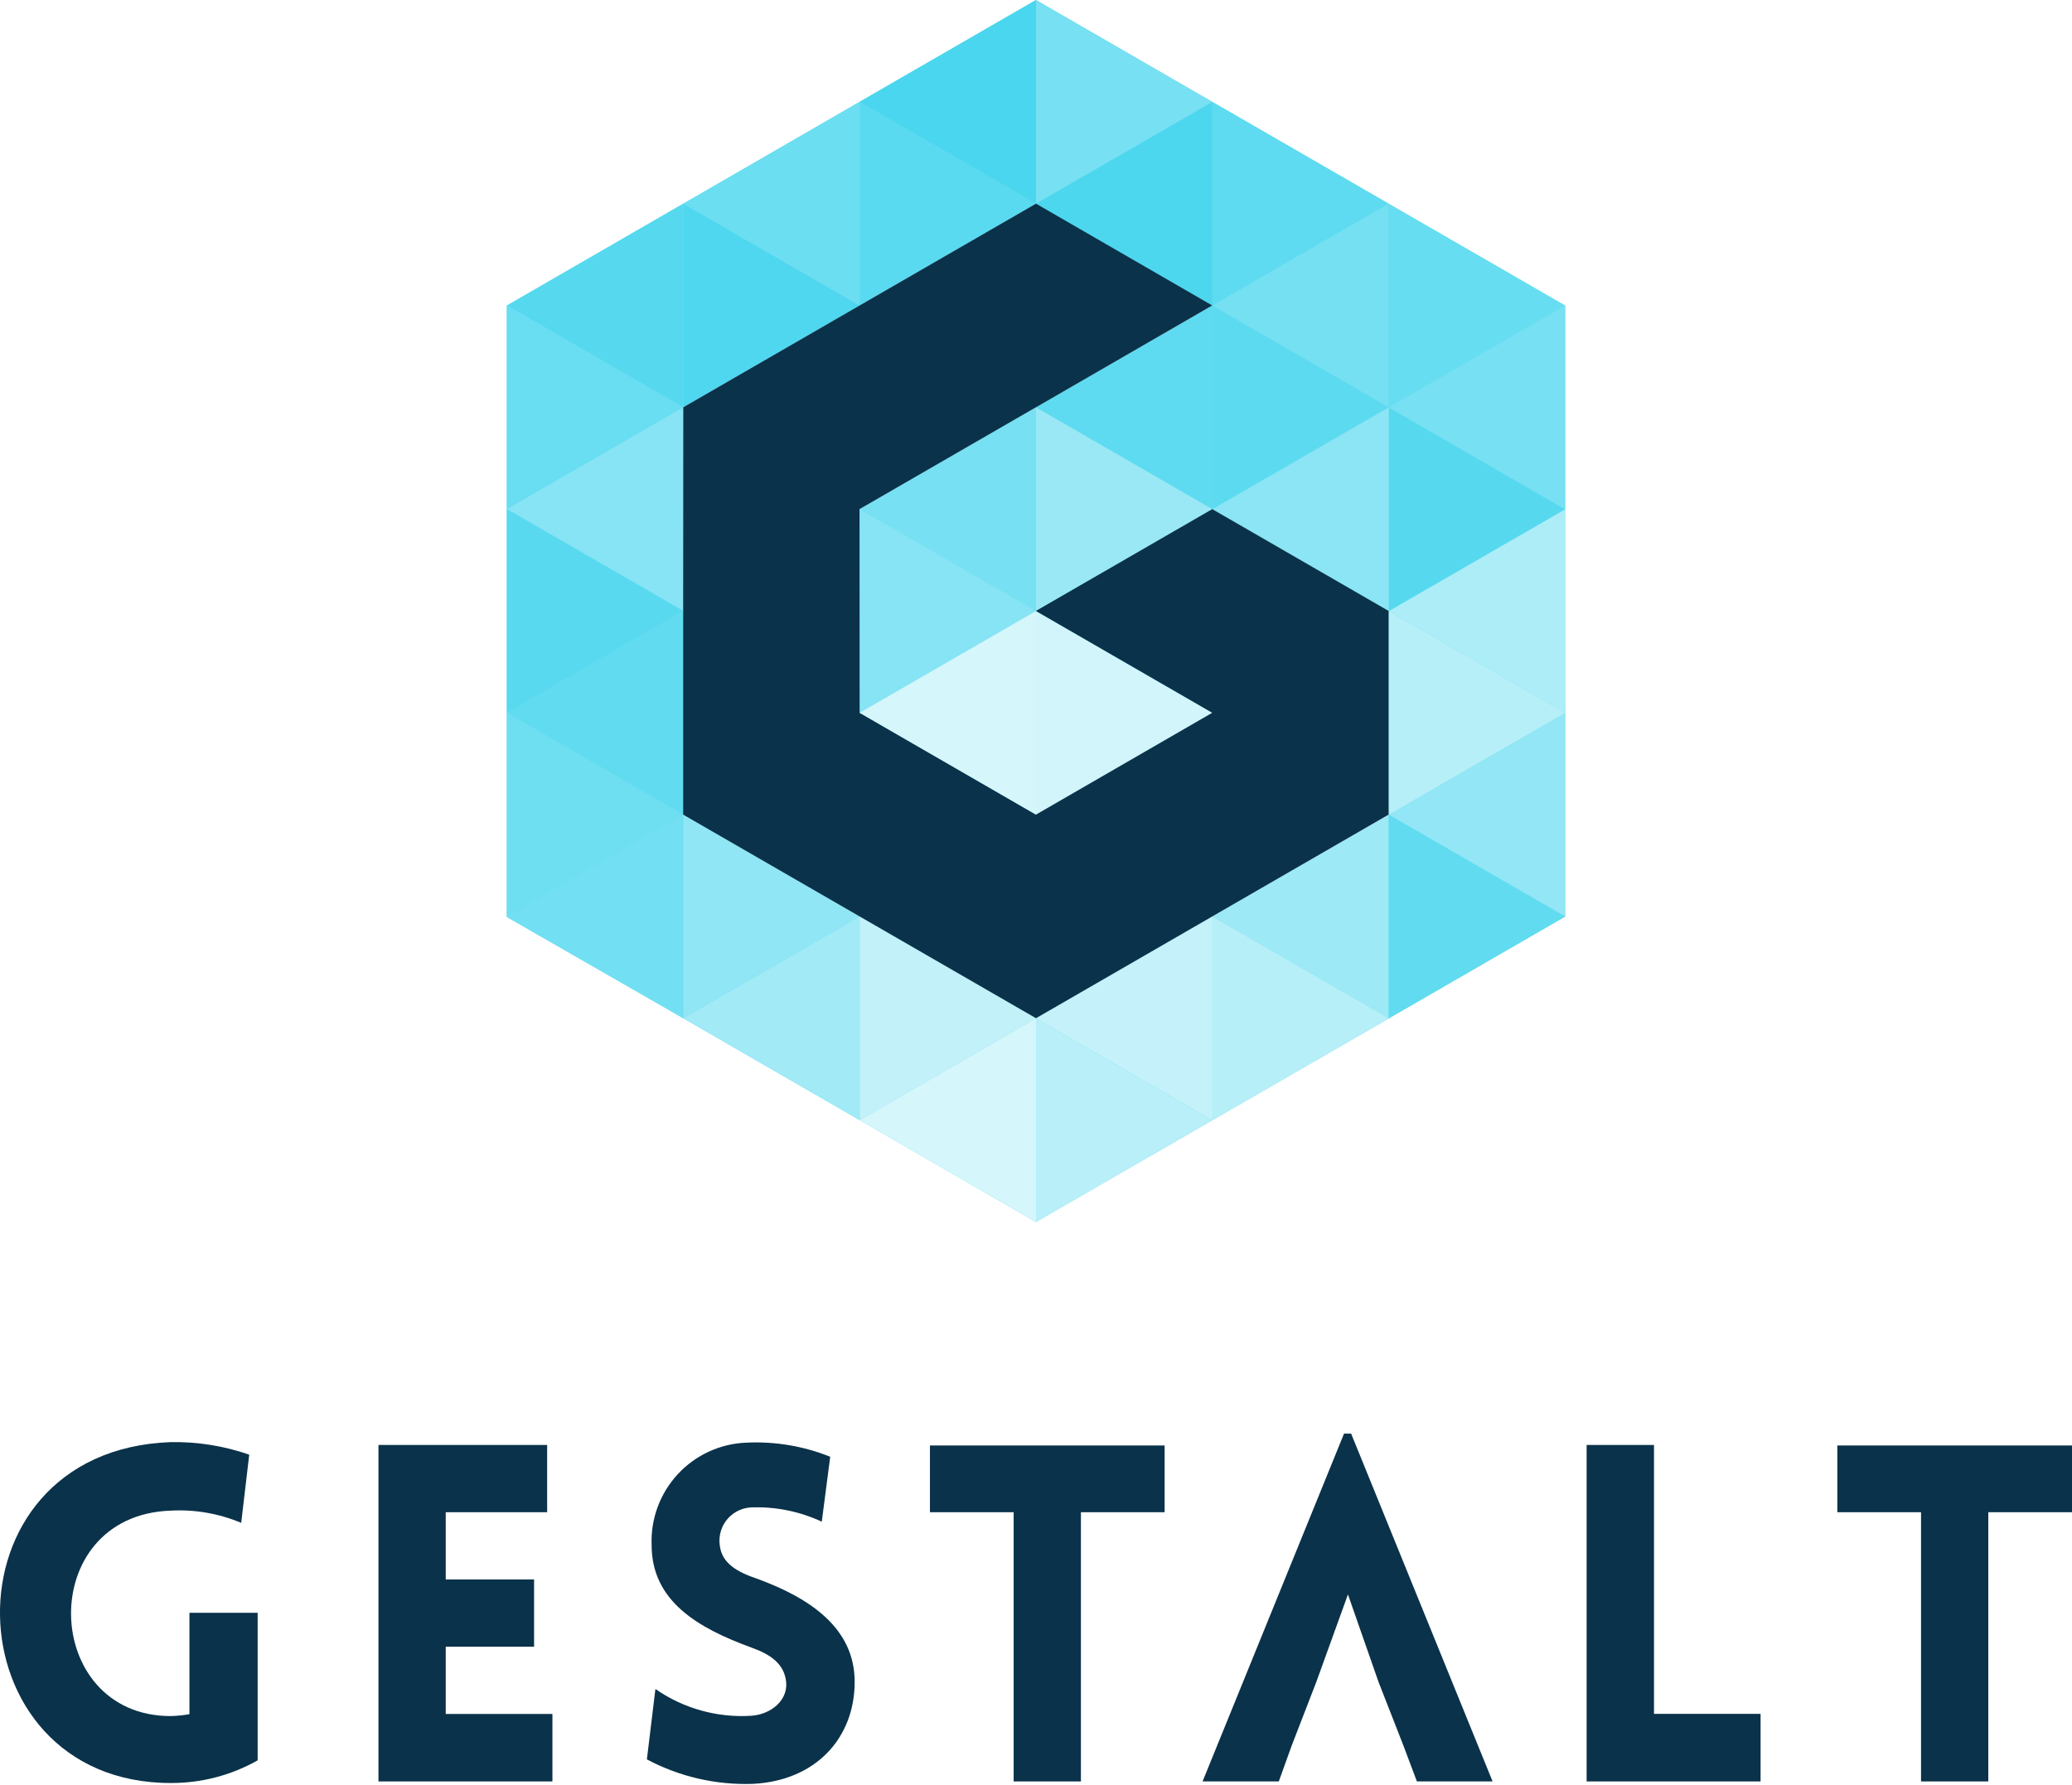
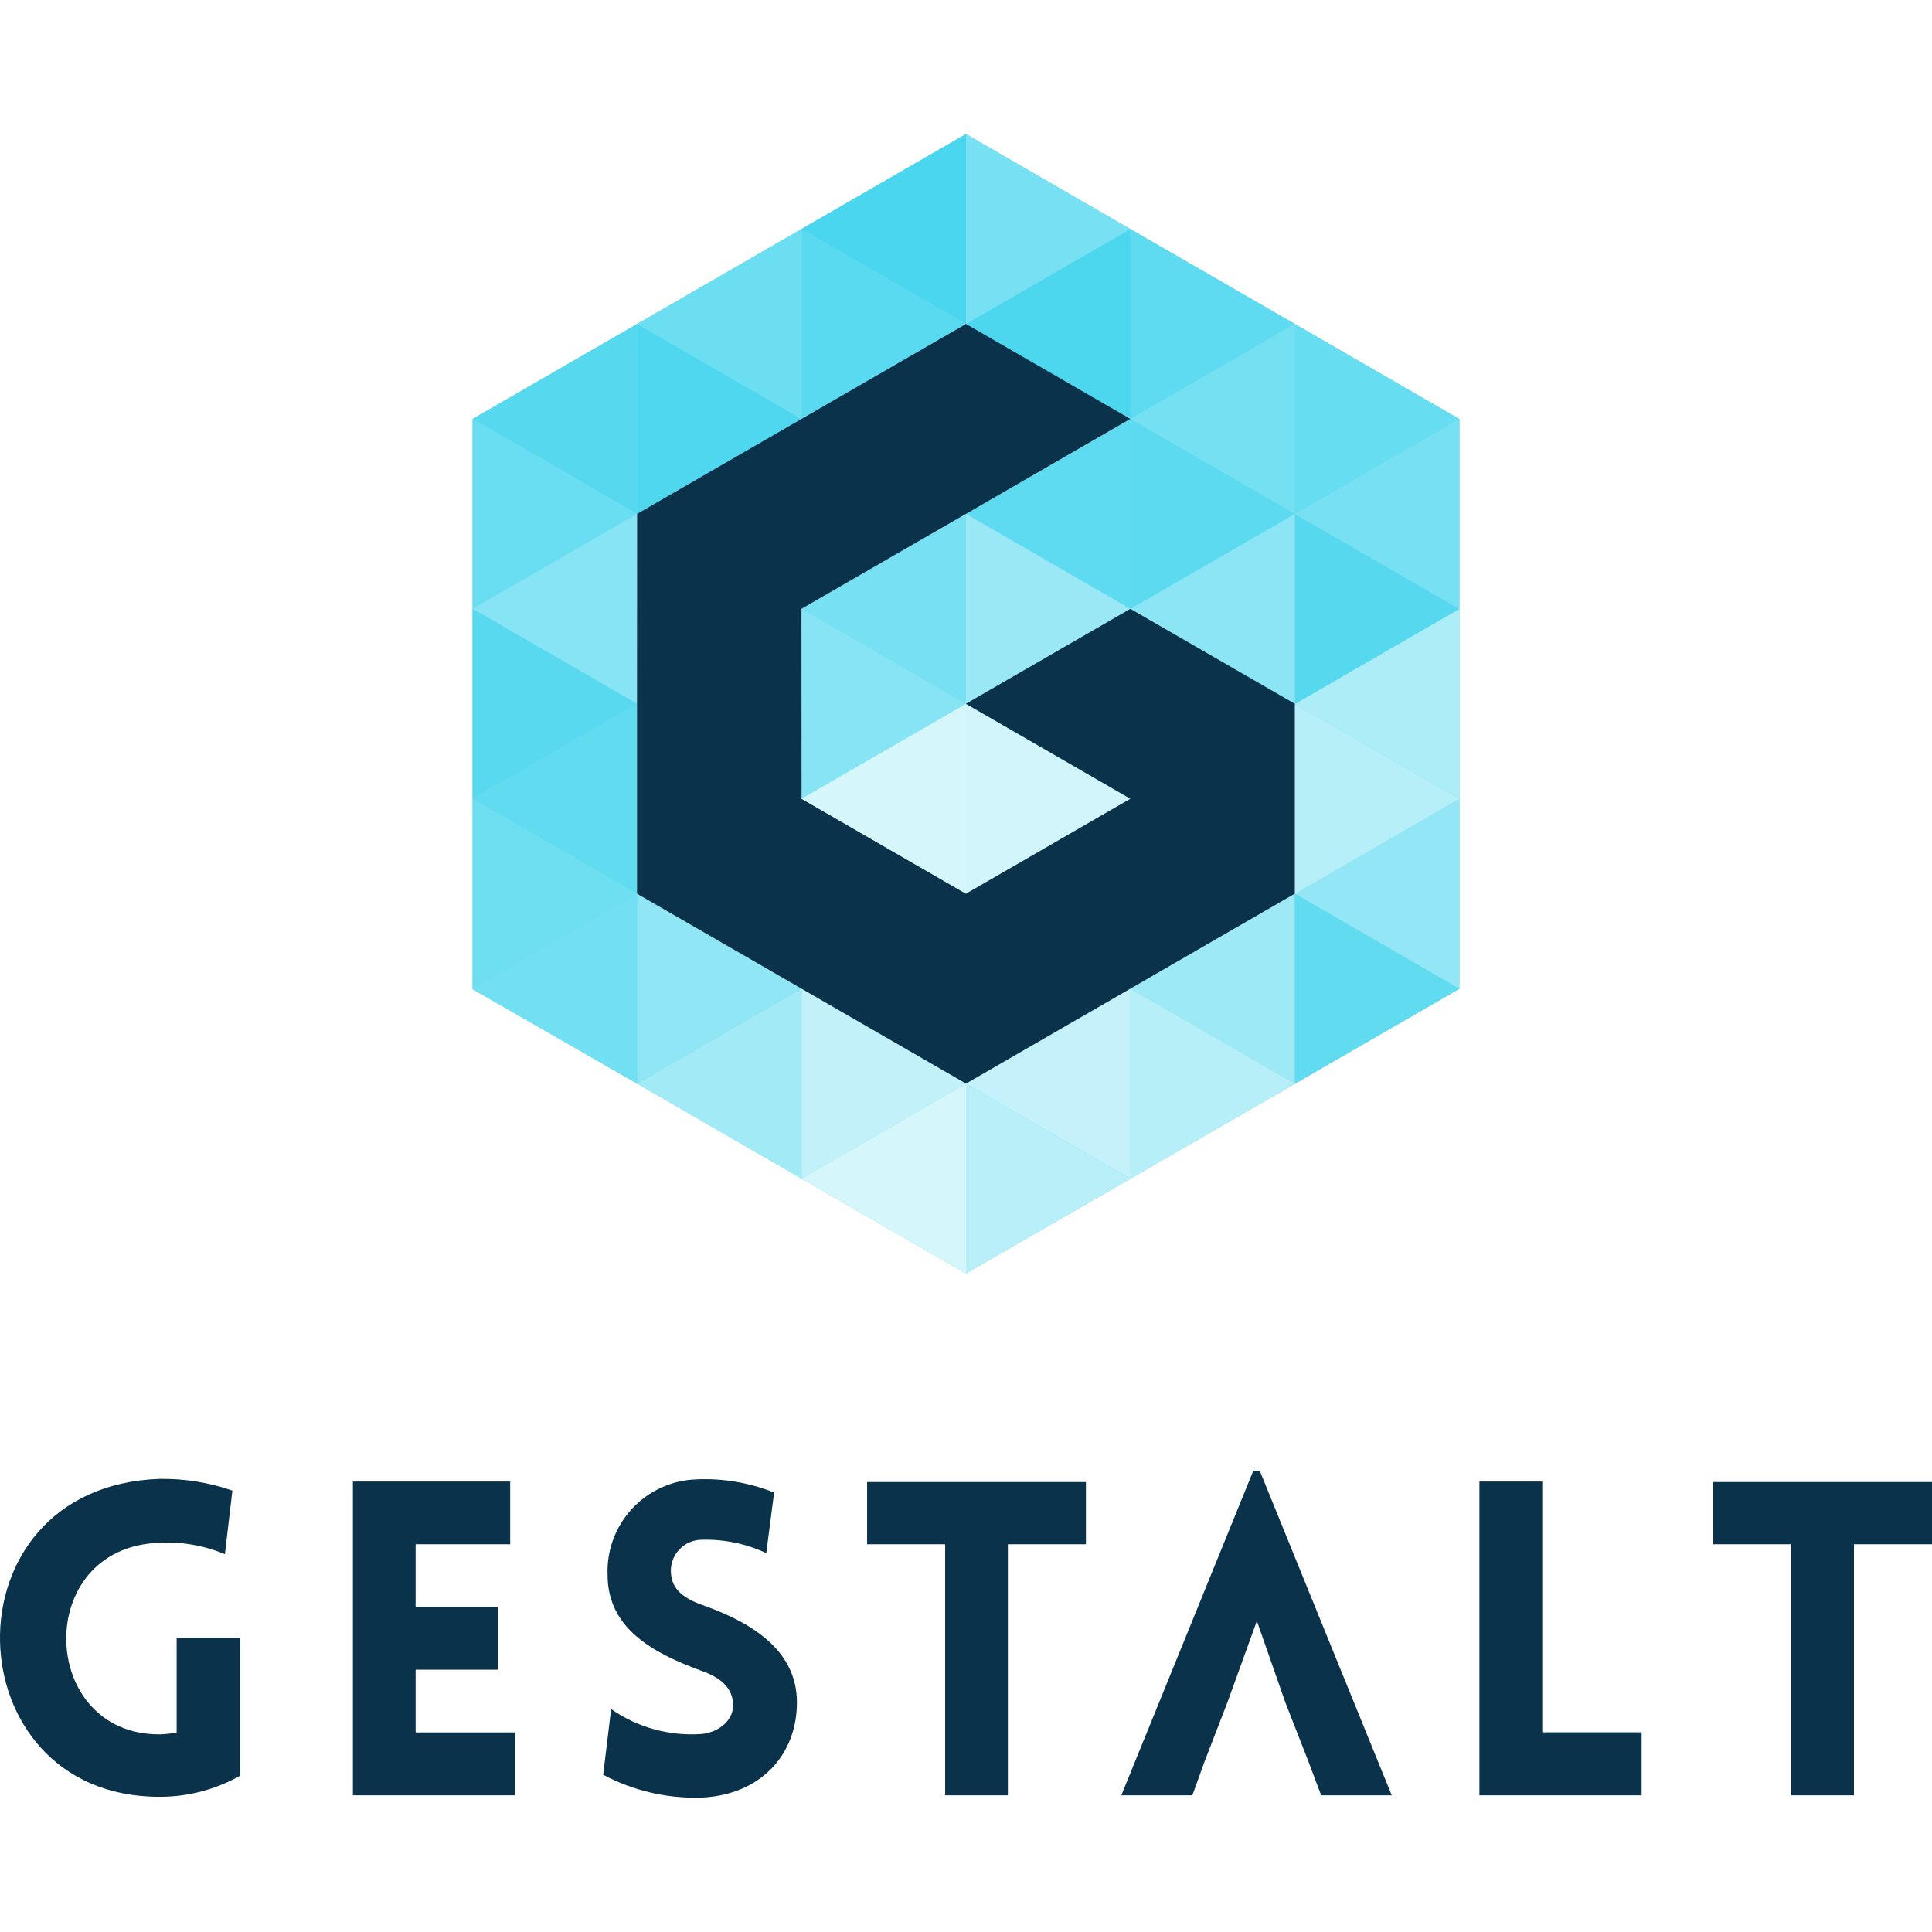
- <svg xmlns="http://www.w3.org/2000/svg" viewBox="0 0 196.54 169.27">
+ <svg xmlns="http://www.w3.org/2000/svg" width="24" height="24" viewBox="0 0 196.54 169.27">
  <defs>
    <style>
            .full-logo-title-cls-1{fill:#d2f5fb;}.full-logo-title-cls-2{fill:#6edef1;}.full-logo-title-cls-3{fill:#77e0f2;}.full-logo-title-cls-4{fill:#4dd7ee;}.full-logo-title-cls-5{fill:#5edbf0;}.full-logo-title-cls-6{fill:#75e0f2;}.full-logo-title-cls-7{fill:#5cdaf0;}.full-logo-title-cls-8{fill:#9ae8f5;}.full-logo-title-cls-9{fill:#67ddf1;}.full-logo-title-cls-10{fill:#92e6f5;}.full-logo-title-cls-11{fill:#b7eff8;}.full-logo-title-cls-12{fill:#adedf7;}.full-logo-title-cls-13{fill:#56d9ef;}.full-logo-title-cls-14{fill:#8be5f4;}.full-logo-title-cls-15{fill:#9de9f6;}.full-logo-title-cls-16{fill:#c5f2fa;}.full-logo-title-cls-17{fill:#b8eff8;}.full-logo-title-cls-18{fill:#61dbf0;}.full-logo-title-cls-19{fill:#4fd7ef;}.full-logo-title-cls-20{fill:#5adaf0;}.full-logo-title-cls-21{fill:#6cdef1;}.full-logo-title-cls-22{fill:#4ad6ee;}.full-logo-title-cls-23{fill:#69ddf1;}.full-logo-title-cls-24{fill:#86e4f4;}.full-logo-title-cls-25{fill:#58d9ef;}.full-logo-title-cls-26{fill:#d5f6fb;}.full-logo-title-cls-27{fill:#c3f1f9;}.full-logo-title-cls-28{fill:#a1eaf6;}.full-logo-title-cls-29{fill:#90e6f5;}.full-logo-title-cls-30{fill:#0a324a;}.full-logo-title-cls-31{fill:#72dff2;}
        </style>
  </defs>
  <g id="Layer_2" data-name="Layer 2">
    <g id="Layer_1-2" data-name="Layer 1">
      <path class="full-logo-title-cls-1" d="M148.46,67.63V29h0l-16.73-9.66L115,9.67,98.27,0h0L81.54,9.66,64.81,19.33,48.08,29v58h0L64.81,96.6l16.73,9.66,16.73,9.66h0L115,106.27l16.73-9.66,16.73-9.66ZM115,86.95,98.27,96.6h0L81.54,86.94,64.81,77.28V38.64L81.54,29l16.72-9.66h0L115,29,98.27,38.65h0L81.54,48.3V67.62h0l16.72,9.66h0L115,67.63h0V48.31h0L131.73,58V77.29Z" />
      <path class="full-logo-title-cls-2" d="M131.73,19.33,115,9.67,98.27,0V0h0L81.54,9.66,64.81,19.33,48.07,29v58h0L64.81,96.6l16.73,9.66,16.72,9.66h0L115,106.27l16.74-9.66,16.73-9.66V29Zm0,58L115,86.95,98.27,96.6h0L81.54,86.94,64.8,77.28V38.64L81.54,29l16.72-9.65h0L115,29,98.27,38.64h0L81.54,48.3V67.62l16.72,9.65v0h0L115,67.63V48.31L131.73,58Z" />
      <polygon class="full-logo-title-cls-3" points="98.26 19.33 98.27 0.01 115 9.67 98.26 19.33" />
      <polygon class="full-logo-title-cls-4" points="115 9.67 115 28.99 98.26 19.33 115 9.67" />
      <polygon class="full-logo-title-cls-5" points="115 28.99 115 9.67 131.73 19.33 115 28.99" />
      <polygon class="full-logo-title-cls-6" points="131.73 19.33 131.73 38.65 115 28.99 131.73 19.33" />
      <polygon class="full-logo-title-cls-5" points="115 28.99 115 48.31 98.27 38.65 115 28.99" />
      <polygon class="full-logo-title-cls-7" points="115 48.31 115 28.99 131.73 38.65 115 48.31" />
      <polygon class="full-logo-title-cls-8" points="98.26 57.97 98.27 38.65 115 48.31 98.26 57.97" />
      <polygon class="full-logo-title-cls-9" points="131.73 38.65 131.73 19.33 148.46 28.99 131.73 38.65" />
      <polygon class="full-logo-title-cls-10" points="148.46 67.63 148.46 86.95 131.73 77.29 148.46 67.63" />
      <polygon class="full-logo-title-cls-11" points="131.73 77.29 131.73 57.97 148.46 67.63 131.73 77.29" />
      <polygon class="full-logo-title-cls-12" points="148.46 48.31 148.46 67.63 131.73 57.97 148.46 48.31" />
      <polygon class="full-logo-title-cls-13" points="131.73 57.97 131.73 38.65 148.46 48.31 131.73 57.97" />
      <polygon class="full-logo-title-cls-14" points="131.73 38.65 131.73 57.97 115 48.31 131.73 38.65" />
      <polygon class="full-logo-title-cls-3" points="148.46 28.99 148.46 48.31 131.73 38.65 148.46 28.99" />
      <polygon class="full-logo-title-cls-1" points="98.26 77.29 98.26 57.97 115 67.63 98.26 77.29" />
      <polygon class="full-logo-title-cls-15" points="131.73 77.29 131.73 96.61 115 86.95 131.73 77.29" />
      <polygon class="full-logo-title-cls-16" points="115 86.95 115 106.27 98.27 96.61 115 86.95" />
      <polygon class="full-logo-title-cls-11" points="115 106.27 115 86.95 131.73 96.61 115 106.27" />
      <polygon class="full-logo-title-cls-17" points="98.27 115.93 98.27 96.61 115 106.27 98.27 115.93" />
      <polygon class="full-logo-title-cls-18" points="131.73 96.61 131.73 77.29 148.46 86.95 131.73 96.61" />
      <polygon class="full-logo-title-cls-3" points="98.27 38.64 98.27 57.96 81.54 48.3 98.27 38.64" />
      <polygon class="full-logo-title-cls-19" points="64.81 38.64 64.81 19.32 81.54 28.98 64.81 38.64" />
      <polygon class="full-logo-title-cls-20" points="81.54 28.98 81.54 9.66 98.27 19.32 81.54 28.98" />
      <polygon class="full-logo-title-cls-21" points="81.54 9.66 81.54 28.98 64.81 19.32 81.54 9.66" />
      <polygon class="full-logo-title-cls-22" points="98.27 0 98.27 19.32 81.54 9.66 98.27 0" />
      <polygon class="full-logo-title-cls-13" points="64.81 19.32 64.81 38.64 48.08 28.98 64.81 19.32" />
      <polygon class="full-logo-title-cls-23" points="48.08 48.3 48.08 28.98 64.81 38.64 48.08 48.3" />
      <polygon class="full-logo-title-cls-24" points="64.81 38.64 64.81 57.96 48.08 48.3 64.81 38.64" />
      <polygon class="full-logo-title-cls-25" points="48.08 67.62 48.08 48.3 64.81 57.96 48.08 67.62" />
      <polygon class="full-logo-title-cls-18" points="64.81 57.96 64.81 77.28 48.08 67.62 64.81 57.96" />
      <polygon class="full-logo-title-cls-2" points="48.08 86.94 48.08 67.62 64.81 77.28 48.08 86.94" />
      <polygon class="full-logo-title-cls-24" points="81.54 67.62 81.54 48.3 98.27 57.96 81.54 67.62" />
      <polygon class="full-logo-title-cls-26" points="98.27 96.6 98.27 115.92 81.54 106.26 98.27 96.6" />
      <polygon class="full-logo-title-cls-27" points="81.54 106.26 81.54 86.94 98.27 96.6 81.54 106.26" />
      <polygon class="full-logo-title-cls-28" points="81.54 86.94 81.54 106.26 64.81 96.6 81.54 86.94" />
      <polygon class="full-logo-title-cls-29" points="64.81 96.6 64.81 77.28 81.54 86.94 64.81 96.6" />
      <polygon class="full-logo-title-cls-30" points="98.26 57.96 114.99 67.62 98.27 77.28 81.54 67.62 81.53 48.3 98.26 38.64 98.27 38.64 114.99 28.98 98.27 19.32 98.27 19.32 81.54 28.98 64.81 38.64 64.8 57.96 64.8 77.28 81.54 86.94 98.26 96.59 98.26 96.6 114.99 86.94 131.72 77.28 131.72 57.96 114.99 48.3 98.26 57.96" />
      <polygon class="full-logo-title-cls-26" points="98.27 57.96 98.27 77.28 81.54 67.62 98.27 57.96" />
      <polygon class="full-logo-title-cls-31" points="64.81 77.28 64.81 96.6 48.08 86.94 64.81 77.28" />
      <path class="full-logo-title-cls-30" d="M16.19,169.15c-21.05,0-22.12-31.53,0-32.34A21.5,21.5,0,0,1,23.64,138l-.76,6.47a15.11,15.11,0,0,0-6.69-1.16c-12.89.45-12.31,19.49,0,19.49a12.13,12.13,0,0,0,1.78-.18V153h6.47v14A16.59,16.59,0,0,1,16.19,169.15Z" />
      <path class="full-logo-title-cls-30" d="M35.9,169V137.08h16v6.38H42.28v6.38h8.38v6.38H42.28v6.38H52.4V169Z" />
      <path class="full-logo-title-cls-30" d="M62.17,160.23a14.32,14.32,0,0,0,9.1,2.54c1.87-.13,3.48-1.47,3.3-3.21s-1.52-2.63-3.3-3.26c-5-1.83-9.46-4.37-9.46-9.72a9.35,9.35,0,0,1,9-9.72,18.88,18.88,0,0,1,7.94,1.34l-.8,6.16A14.49,14.49,0,0,0,71.44,143a3.16,3.16,0,0,0-3.17,3.57c.18,1.78,1.74,2.59,3.57,3.21,5,1.83,9.23,4.68,9.23,9.77,0,5.31-3.66,9.37-9.63,9.68a19.94,19.94,0,0,1-10.08-2.32Z" />
      <path class="full-logo-title-cls-30" d="M96.15,169V143.46H88.21v-6.33h22.26v6.33h-7.94V169Z" />
      <path class="full-logo-title-cls-30" d="M130.76,159.56l-2.9-8.3-3,8.3-2.32,6L121.3,169h-7.23l13.42-33h.67l13.42,33h-7.18l-1.29-3.43" />
      <path class="full-logo-title-cls-30" d="M156.89,137.08v25.51H167V169h-16.5V137.08Z" />
      <path class="full-logo-title-cls-30" d="M182.22,169V143.46h-7.94v-6.33h22.26v6.33H188.6V169Z" />
      <line class="full-logo-title-cls-30" x1="98.26" y1="57.97" x2="115" y2="48.31" />
      <line class="full-logo-title-cls-30" x1="98.26" y1="57.97" x2="114.62" y2="67.41" />
    </g>
  </g>
</svg>
